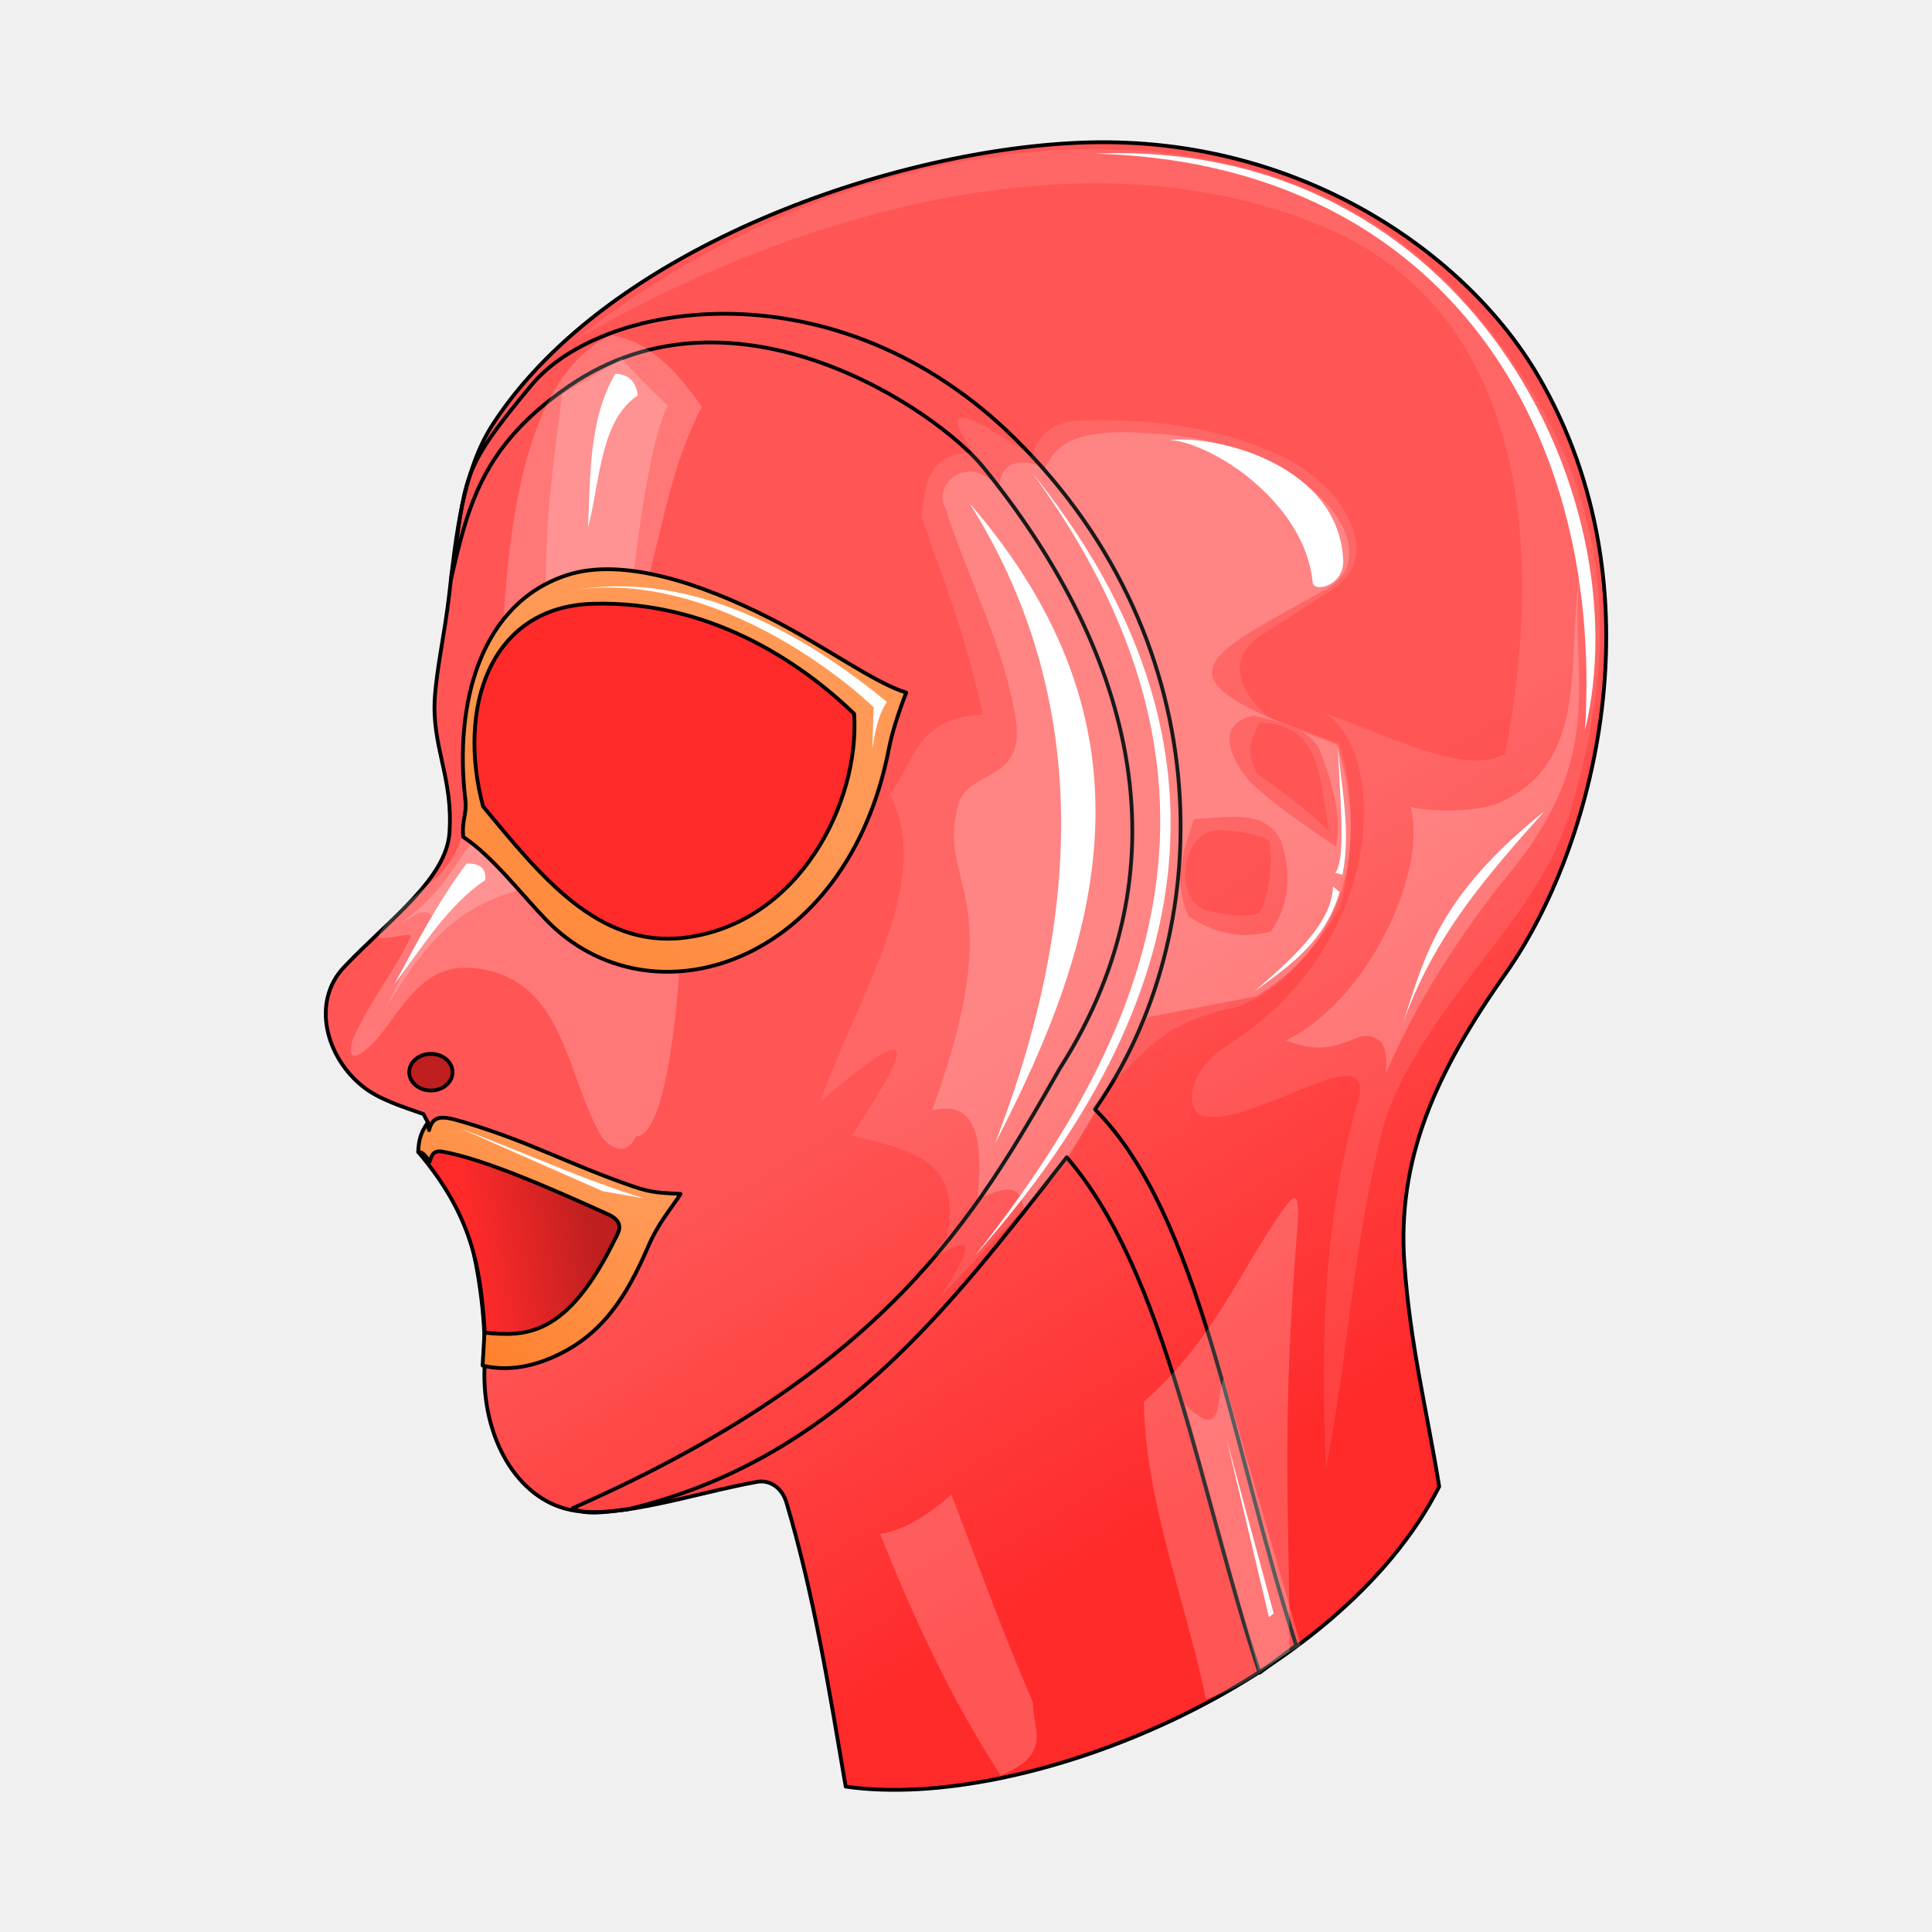
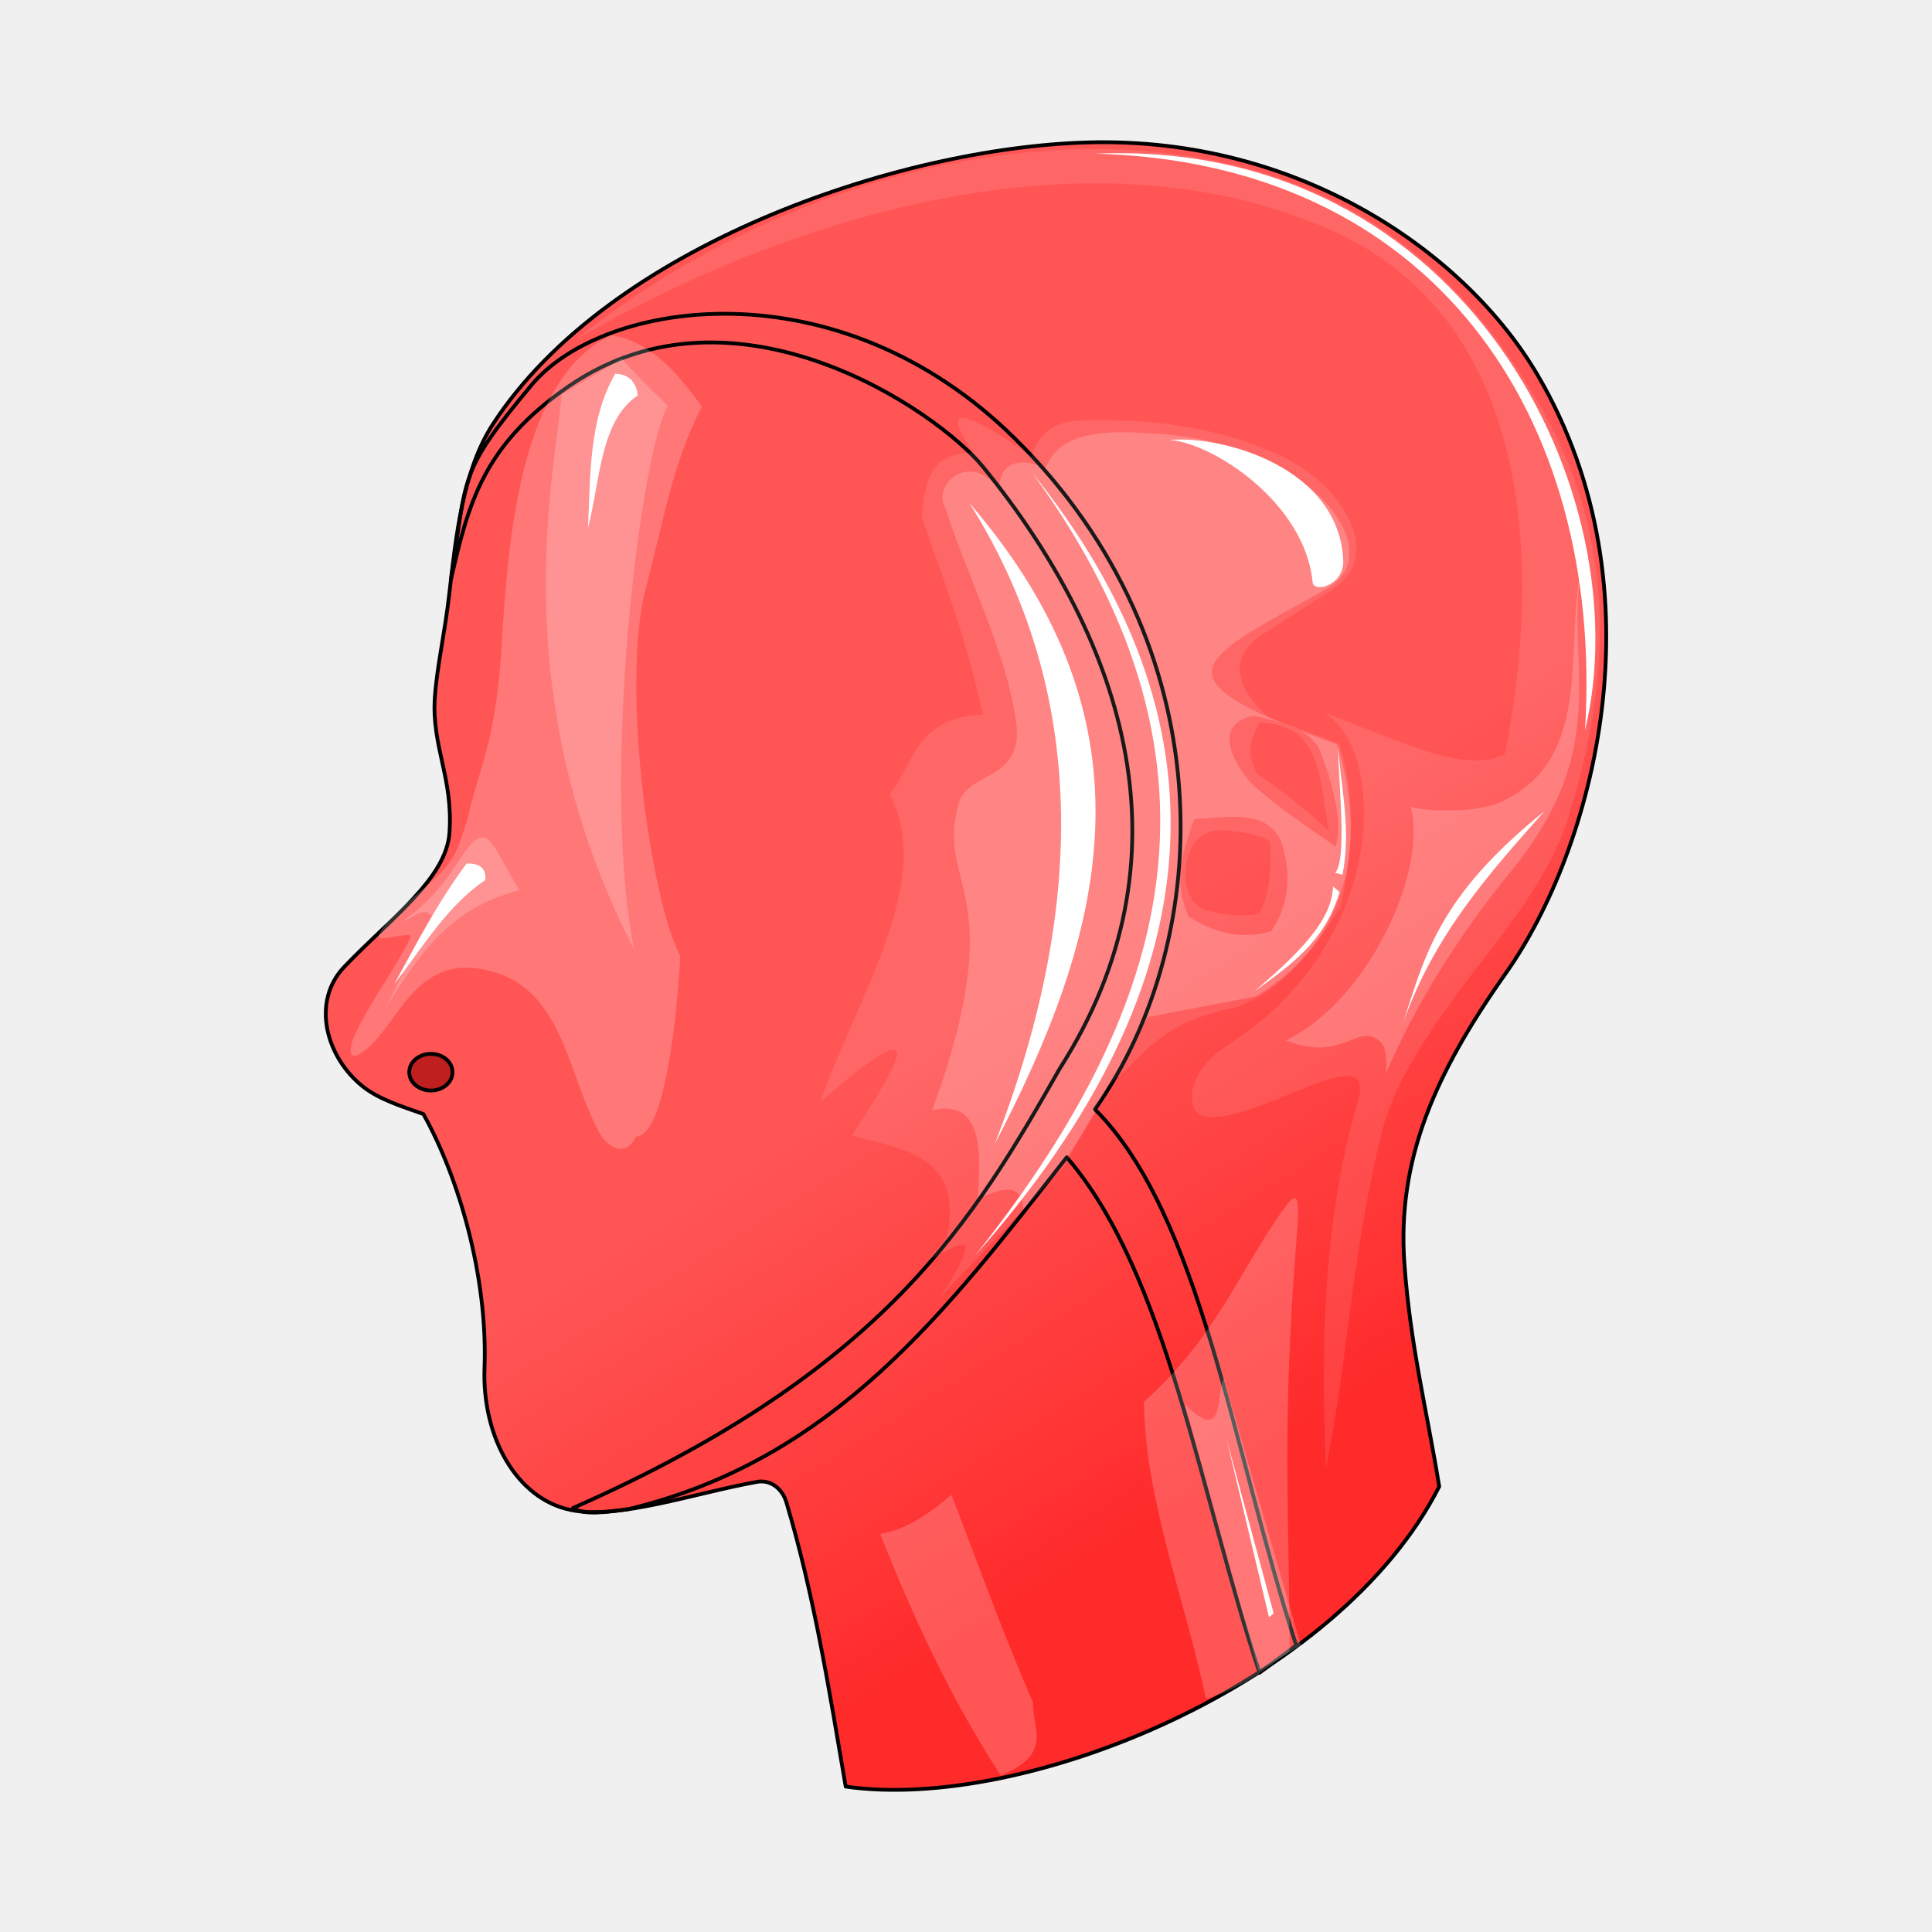
- <svg xmlns="http://www.w3.org/2000/svg" xmlns:xlink="http://www.w3.org/1999/xlink" cursor="default" version="1.1" viewBox="0 0 256 256" xml:space="preserve">
+ <svg xmlns="http://www.w3.org/2000/svg" cursor="default" version="1.1" viewBox="0 0 256 256" xml:space="preserve">
  <defs>
-     <linearGradient id="linearGradient23151">
-       <stop stop-color="#ff7f2a" offset="0" />
-       <stop stop-color="#f95" offset="1" />
-     </linearGradient>
    <linearGradient id="linearGradient21529" x1="145.07" x2="108.18" y1="208.39" y2="149.06" gradientTransform="translate(5.2463 -3.3212)" gradientUnits="userSpaceOnUse">
      <stop stop-color="#ff2a2a" offset="0" />
      <stop stop-color="#f55" offset="1" />
    </linearGradient>
-     <linearGradient id="linearGradient21641" x1="73.535" x2="57.606" y1="167.63" y2="170.24" gradientUnits="userSpaceOnUse">
-       <stop offset="0" />
-       <stop stop-opacity="0" offset="1" />
-     </linearGradient>
-     <linearGradient id="linearGradient21961" x1="106.46" x2="58.342" y1="102.76" y2="107.52" gradientTransform="translate(310.92 31.022)" gradientUnits="userSpaceOnUse">
-       <stop offset="0" />
-       <stop stop-opacity="0" offset="1" />
-     </linearGradient>
-     <linearGradient id="linearGradient23153" x1="48.857" x2="79.019" y1="142.08" y2="95.72" gradientUnits="userSpaceOnUse" xlink:href="#linearGradient23151" />
-     <linearGradient id="linearGradient23155" x1="51.474" x2="70.419" y1="180.85" y2="157.29" gradientUnits="userSpaceOnUse" xlink:href="#linearGradient23151" />
  </defs>
  <path d="m112.06 236.73c-2.154-12.547-4.114-25.093-7.852-37.64-0.6-2.015-2.262-3.028-3.864-2.742-8.251 1.476-18.326 5.016-24.678 3.739-7.22-1.452-11.803-9.687-11.466-18.82 0.446-12.096-3.401-25.246-8.101-33.651-2.902-1.011-5.878-1.961-7.977-3.614-4.923-3.877-6.935-11.249-2.499-15.895 6.102-6.391 13.513-11.666 13.935-17.777 0.504-7.296-2.388-11.427-1.939-17.933 0.279-4.046 1.315-8.487 1.902-13.612 0.891-7.765 1.804-16.455 5.812-22.612 15.346-23.576 53.662-36.625 78.882-37.303 28.028-0.754 50.102 14.707 59.575 30.909 16.719 28.593 7.253 62.88-4.238 79.143-9.43 13.347-14.45 24.738-13.461 38.512 0.781 10.876 2.941 19.255 4.612 29.538-13.366 26.303-55.091 43.165-78.645 39.759z" fill="url(#linearGradient21529)" stroke="#000" stroke-linecap="square" stroke-linejoin="round" stroke-width=".5" />
  <path d="m147.94 57.282c-7.497 0.193-8.513 3.069-9.438 4.668-2.903-1.125-5.942-1.203-6.127 2.785-3.848-4.963-8.957-0.633-7.106 2.611 2.998 9.336 7.949 18.617 9.348 28.168 1.184 8.08-6.36 6.547-7.604 10.967-3.131 11.131 7.189 11.23-3.488 40.631 6.175-1.429 6.721 4.382 5.982 11.842 3.497-1.768 6.235-2.297 6.106 1.869 7.075-8.001 11.616-17.089 16.453-26.049l14.332-2.742c18.272-10.948 11.455-31.445 10.719-33.402-1.825-0.662-3.432-1.274-4.932-1.865 1.089 0.59 1.986 1.341 2.564 2.363 1.611 3.966 3.255 9.387 2.242 13.025-3.935-2.673-7.918-5.354-11.217-8.414-0.831-0.771-6.193-7.584 0.375-8.91 1.19 0.272 2.37 0.552 3.475 0.896-15.597-6.595-9.318-9.094 6.121-17.66 8.763-4.862-1.992-19.952-24.178-20.689-1.354-0.093-2.558-0.121-3.629-0.094zm15.277 50.945c2.699-0.036 5.125 0.473 6.484 3.115 1.484 4.35 1.195 8.405-1.309 12.09-4.303 1.147-7.759 1.8e-4 -10.904-1.994-2.05-4.728-0.92-8.104 0.748-12.9 1.644-0.071 3.361-0.289 4.981-0.311z" fill="#fff" fill-opacity=".2" />
  <path d="m75.927 199.82c41.567-18.339 53.132-38.292 64.511-58.254 17.795-27.873 8.794-56.353-10.183-79.702-6.064-7.462-32.88-25.772-54.839-10.719-11.457 7.854-13.366 15.677-15.642 25.55 2.127-13.737 0.859-13.925 10.656-25.675 9.507-11.402 40.601-16.11 64.062 7.104 27.655 27.363 26.788 65.871 10.594 88.865 14.003 14.044 18.163 44.841 26.672 71.042l-4.861 3.614c-7.931-23.677-12.27-52.943-25.55-68.3-15.81 20.192-30.688 40.074-58.173 46.645-2.797 0.348-5.733 0.844-7.248-0.171z" fill="none" stroke="#000" stroke-linecap="square" stroke-linejoin="round" stroke-width=".5" />
  <path d="m81.024 44.414c4.977 0.784 8.635 4.735 11.965 9.472-3.902 7.638-4.993 14.857-7.416 24.045-3.369 12.779 0.628 41.355 4.565 48.746-0.412 7.833-2.046 23.926-5.874 23.926-1.449 3.086-3.958 0.988-4.612-0.125-4.303-7.324-4.787-18.679-13.834-21.562-10.15-3.234-12.519 5.717-16.826 9.722-3.213 2.987-2.556-0.122-2.243-0.872 1.867-4.487 4.984-8.257 7.603-13.461 0.634-1.26-4.873 0.955-4.113-0.499 2.468-4.72 8.651-6.574 10.594-11.965 0.422-1.172 0.81-2.349 1.168-3.529 1.145-5.545 3.6-9.719 4.381-21.461 0.789-11.871 1.669-36.513 14.642-42.438z" fill="#fff" fill-opacity=".2" />
  <ellipse cx="57.094" cy="142.07" rx="2.867" ry="2.43" fill="#ff2a2a" stroke="#000" stroke-linecap="square" stroke-linejoin="round" stroke-width=".5" />
  <path d="m127.5 55.372c-0.036 6.84e-4 -0.071 2e-3 -0.104 0.006-1.054 0.123-0.287 1.861 1.586 4.578-6.327 0.13-6.327 4.477-6.873 8.461 2.756 8.22 5.656 14.992 8.107 26.262-9.006 0.435-9.052 6.529-12.338 10.576 6.076 11.543-4.316 26.746-9.166 40.717 15.576-13.438 10.048-4.653 4.182 4.488 6.86 1.871 14.827 2.654 12.562 13.49l-2.467 2.996c2.864-1.173 8.588-5.794 1.586 4.936l16.393-17.273 5.992-10.928c4.714-3.639 6.166-8.096 16.922-10.225 6.214-2.368 10.159-7.57 13.748-13.219 1.605-7.088 2.186-14.261-0.176-21.68l-9.342-3.525c-3.459-2.955-6.096-7.584-0.883-10.928l9.342-5.994c6.894-4.423 1.611-13.816-7.049-17.801-8.685-3.997-17.722-4.859-26.615-4.584-3.918 0.121-5.722 2.691-6.17 4.76-5.243-3.623-8.106-5.135-9.238-5.113zm39.4 40.391c8.667 0.202 7.856 8.159 9.223 14.334-2.907-2.576-5.872-5.133-9.473-7.479-1.837-3.245-0.63-4.969 0.25-6.856zm-5.309 14.252c2.795 0.038 6.65 0.815 6.697 1.762 0.151 3.03 0.092 6.037-1.234 8.902-0.501 1.081-4.878 0.549-7.051 0-4.514-1.14-3.705-10.736 1.588-10.664z" fill="#fff" fill-opacity=".1" />
  <path d="m159.79 225.13c-2.742-13.128-8.038-26.256-8.226-39.385 9.427-8.398 12.384-16.795 18.274-25.192 1.765-2.516 2.482-2.972 2.041 2.509-2.093 26.056-1.039 36.518-0.997 55.712-3.2 2.418-6.283 4.905-11.092 6.356z" fill="#fff" fill-opacity=".2" />
  <path d="m132.59 235.25c-6.83-10.526-11.689-21.232-15.952-31.991 3.278-0.52 6.386-2.576 9.43-5.2 3.521 9.133 6.681 18.026 10.84 27.585-0.186 3.28 2.786 6.758-4.318 9.606z" fill="#fff" fill-opacity=".2" />
  <path d="m76.103 45.15c26.869-15.747 67.201-29.031 99.94-14.806 26.788 11.639 28.445 43.77 23.37 69.568-5.64 2.88-15.096-2.372-23.971-5.464 8.158 4.574 8.934 30.048-12.618 43.944-6.235 4.02-5.504 9.085-3.349 9.518 6.796 1.364 23.12-11.11 20.446-1.939-4.725 16.208-4.867 32.578-4.23 48.648 2.989-14.979 3.354-28.159 7.369-44.448 1.683-6.827 6.37-13.566 10.924-19.702 4.905-6.609 11.235-13.707 13.962-22.57 5.644-18.342 6.477-37.117-4.759-55.698-6.923-11.449-17.438-23.859-36.395-29.478-26.544-7.868-62.504-0.07-90.689 22.428z" fill="#fff" fill-opacity=".1" />
  <ellipse cx="57.094" cy="142.07" rx="2.867" ry="2.43" fill-opacity=".25" />
  <path d="m166.15 131.41c5.434-4.653 10.427-9.306 10.469-13.959l0.872 0.748c-1.908 6.607-6.69 9.832-11.342 13.211z" fill="#fff" />
  <path d="m176.92 115.65 0.969 0.264c1.167-6.003-0.191-11.501-0.617-17.185 0.209 6.537 1.174 15.154-0.353 16.921z" fill="#fff" />
  <path d="m145.09 20.359c49.44-2.068 72.375 45.471 64.935 76.401 2.557-41.913-20.381-75.239-64.935-76.401z" fill="#fff" />
  <path d="m136.74 62.6c26.345 32.758 24.826 67.299-7.579 103.82 24.592-30.96 36.675-63.987 7.579-103.82z" fill="#fff" />
  <path d="m154.98 58.282c7.39-0.565 22.448 3.787 23.002 15.952 0.153 3.356-3.912 4.39-4.054 2.908-1.002-10.451-13.08-18.391-18.948-18.86z" fill="#fff" />
  <path d="m198.78 106.31c-3.343 1.504-10.245 1.176-11.877 0.58 2.346 8.756-5.833 25.841-16.501 30.97 7.721 3.052 9.35-2.543 12.514 0.176 1.084 0.932 0.705 4.23 0.705 4.23 3.827-8.931 9.595-18.276 16.568-26.792 13.987-17.08 6.841-27.738 9.518-41.421-2.64 11.238 1.858 26.504-10.928 32.256z" fill="#fff" fill-opacity=".2" />
  <path d="m84.016 125.8c-4.477-22.434 0.825-65.932 4.487-72.039-2.805-2.654-4.624-4.569-6.107-6.232l-7.977 4.736c-0.64 9.236-8.075 39.307 9.597 73.535z" fill="#fff" fill-opacity=".2" />
  <path d="m84.514 52.391c-4.985 3.328-4.964 11.206-6.606 17.574 0.355-7.068 0.087-14.323 3.614-20.44 1.885 0.067 2.766 1.139 2.991 2.867z" fill="#fff" />
  <path d="m51.112 133.53c5.249-8.382 8.986-13.191 17.698-15.579-3.263-5.39-4.052-8.916-6.606-5.858-2.051 2.456-3.209 5.848-8.849 10.033 1.288-0.386 2.576-2.045 3.864-0.81z" fill="#fff" fill-opacity=".2" />
  <path d="m52.22 130.46c2.944-5.411 5.759-10.854 9.606-16.04 1.706-0.038 2.641 0.598 2.468 2.203-4.882 3.241-8.292 8.836-12.074 13.836z" fill="#fff" />
  <path d="m157.05 186.12c5.329 5.311 3.982-1.298 5.11-3.49l10.22 35.396-5.609 3.365z" fill="#fff" fill-opacity=".2" />
  <path d="m168.77 213.79-6.232-23.057 5.609 23.556z" fill="#fff" />
  <path d="m204.66 107.48c-14.209 11.415-15.883 19.322-18.82 28.292 4.102-11.819 11.477-20.038 18.82-28.292z" fill="#fff" />
  <path d="m128.45 66.654c14.778 23.456 16.301 51.631 3.349 84.957 14.265-27.425 22.349-55.209-3.349-84.957z" fill="#fff" />
-   <g transform="translate(5.2463 -3.3212)">
-     <path d="m50.212 156.01c-0.436-0.495 5.597-2.081 12.156 0.129 6.6 2.224 18.141 4.438 18.675 8.869 0.459 3.809-16.556 25.935-22.04 14.908-0.569-7.897-1.3-15.074-8.791-23.906z" fill="#ff2a2a" fill-opacity=".997" stroke="#000" stroke-linecap="square" stroke-linejoin="round" stroke-width=".5" />
-     <path d="m50.212 156.01c-0.436-0.495 5.597-2.081 12.156 0.129 6.6 2.224 18.141 4.438 18.675 8.869 0.459 3.809-16.556 25.935-22.04 14.908-0.569-7.897-1.3-15.074-8.791-23.906z" fill="url(#linearGradient21641)" opacity=".25" />
-     <path d="m51.407 152.13c-1.086 1.465-1.182 2.725-1.242 3.848 0.617-0.063 1.066 0.606 1.511 1.29 0.224-0.567 0.32-1.584 1.667-1.353 5.548 0.954 14.727 5.03 21.936 8.288 2.466 1.115 1.354 2.511 0.872 3.49-6.371 12.942-11.913 12.719-17.2 12.214l-0.249 4.362c3.12 0.744 6.194 0.204 9.036-0.997 6.784-2.868 10.026-8.148 12.9-14.769 1.415-3.262 2.956-4.881 4.3-6.98-2.453-0.156-3.616-0.072-6.294-0.997-8.717-3.009-13.601-5.889-22.497-8.537-1.594-0.475-2.798-0.786-3.567-0.396-0.613 0.311-0.811 0.907-0.973 1.485z" fill="url(#linearGradient23155)" stroke="#000" stroke-linecap="square" stroke-linejoin="round" stroke-width=".5" />
-     <path d="m80.265 162.15c-6.933-2.002-16.406-6.228-24.615-9.348l18.944 8.351z" fill="#fff" />
-   </g>
-   <g transform="translate(5.2463 -3.3212)">
-     <path d="m56.139 114.22c-0.225-2.314 0.515-2.921 0.268-5.018-1.476-12.572 1.935-25.976 13.568-29.705 7.284-2.335 17.691 1.113 26.764 5.733 7.44 3.788 13.839 8.569 18.094 9.866-1.084 2.788-1.915 5.456-2.291 7.403-5.568 28.825-31.686 37.05-45.49 22.639-3.547-3.703-7.043-8.339-10.913-10.917z" fill="url(#linearGradient23153)" stroke="#000" stroke-linecap="square" stroke-linejoin="round" stroke-width=".5" />
-     <path d="m58.765 110.18c-3.452-12.877 0.744-26.475 14.582-26.859 15.168-0.421 27.23 7.483 34.586 14.582 0.767 11.727-7.274 27.774-22.434 29.663-11.489 1.431-19.102-8.179-26.734-17.387z" fill="#ff2a2a" stroke="#000" stroke-linecap="square" stroke-linejoin="round" stroke-width=".5" />
-     <path d="m58.765 110.18c-3.452-12.877 0.744-26.475 14.582-26.859 15.168-0.421 27.23 7.483 34.586 14.582 0.767 11.727-7.274 27.774-22.434 29.663-11.489 1.431-19.102-8.179-26.734-17.387z" fill="url(#linearGradient21961)" opacity=".25" />
-     <path d="m70.68 81.52c6.808-1.107 21.228-1.92 41.597 14.806-1.266 1.931-1.587 4.098-1.939 6.257l0.176-5.552c-7.115-6.706-23.71-17.981-39.835-15.511z" fill="#fff" />
-   </g>
</svg>
